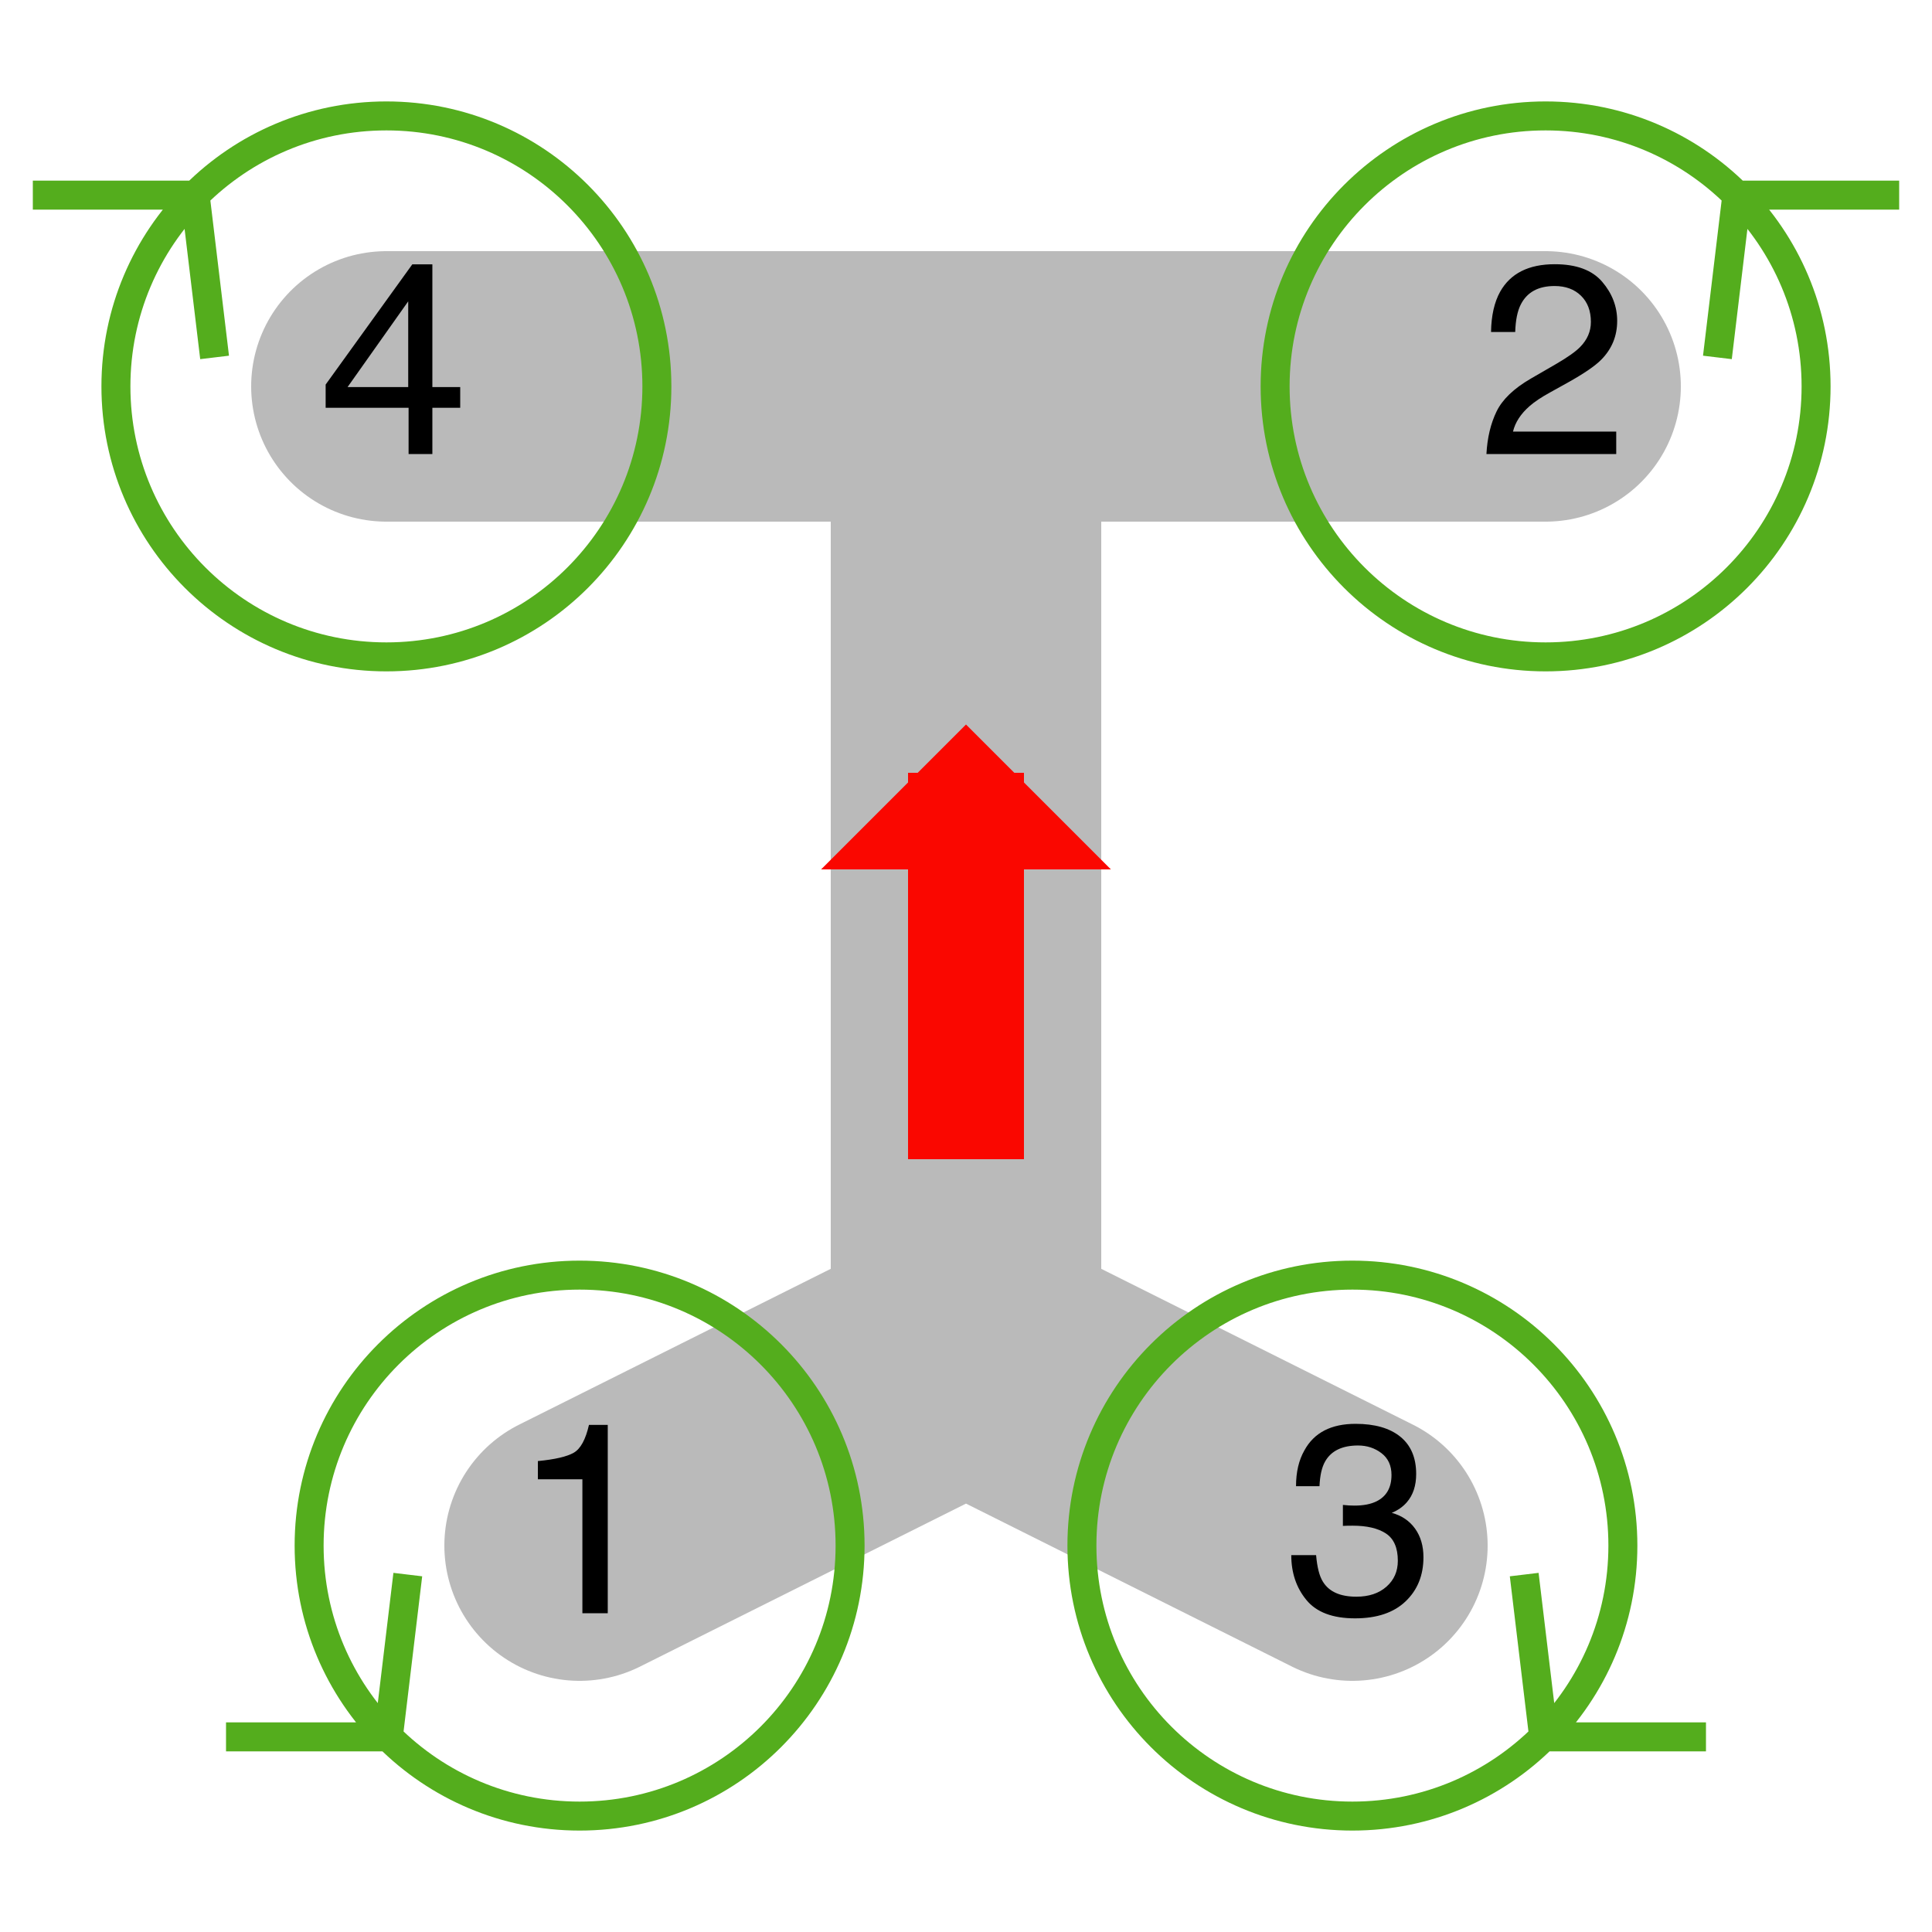
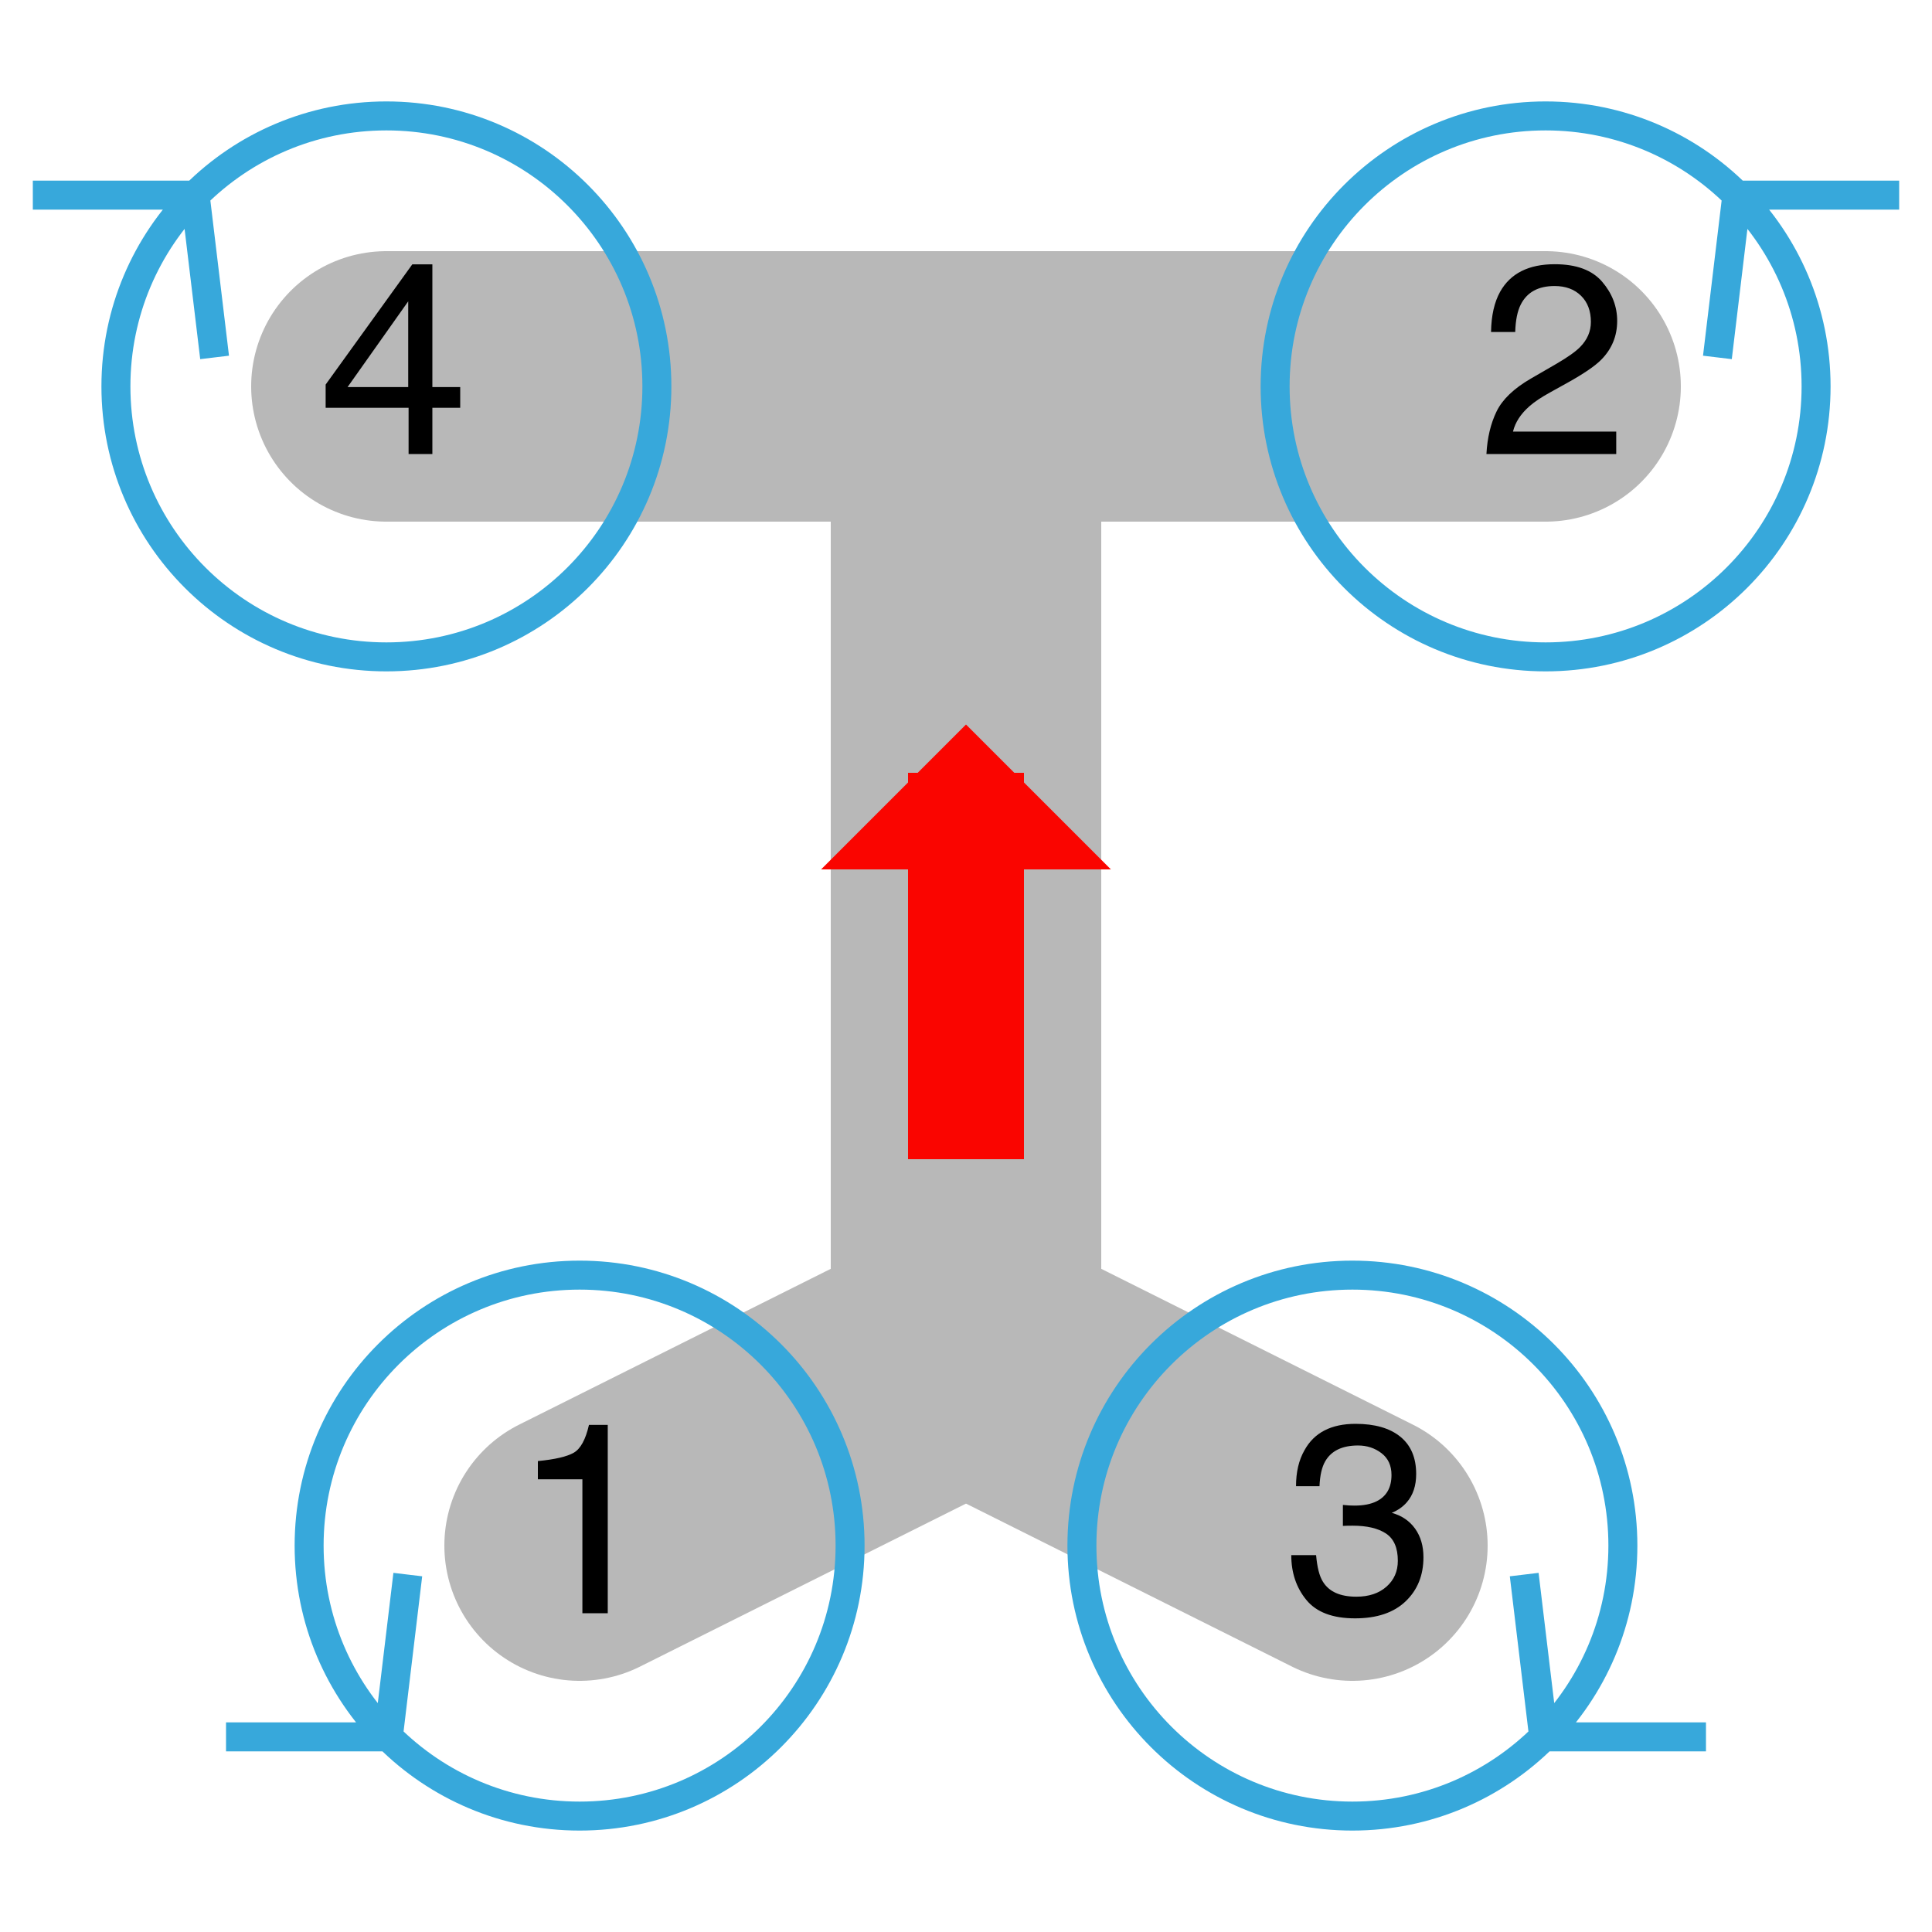
- <svg xmlns="http://www.w3.org/2000/svg" xmlns:xlink="http://www.w3.org/1999/xlink" width="200pt" height="200pt" viewBox="0 0 200 200" version="1.1">
-   <defs>
-     <g>
+ <svg xmlns="http://www.w3.org/2000/svg" xmlns:xlink="http://www.w3.org/1999/xlink" width="200pt" height="200pt" viewBox="0 0 200 200" version="1.1" id="svg52">
+   <defs id="defs19">
+     <g id="g17">
      <symbol overflow="visible" id="glyph0-0">
-         <path style="stroke:none;" d="" />
+         <path style="stroke:none;" d="" id="path2" />
      </symbol>
      <symbol overflow="visible" id="glyph0-1">
-         <path style="stroke:none;" d="M 2.68 -13.863 L 2.68 -15.75 C 4.457 -15.922 5.695 -16.211 6.398 -16.617 C 7.102 -17.023 7.625 -17.984 7.969 -19.496 L 9.914 -19.496 L 9.914 0 L 7.289 0 L 7.289 -13.863 Z M 2.68 -13.863 " />
+         <path style="stroke:none;" d="M 2.68 -13.863 L 2.68 -15.75 C 4.457 -15.922 5.695 -16.211 6.398 -16.617 C 7.102 -17.023 7.625 -17.984 7.969 -19.496 L 9.914 -19.496 L 9.914 0 L 7.289 0 L 7.289 -13.863 Z M 2.68 -13.863 " id="path5" />
      </symbol>
      <symbol overflow="visible" id="glyph0-2">
-         <path style="stroke:none;" d="M 1.922 -4.402 C 2.527 -5.652 3.711 -6.785 5.469 -7.805 L 8.094 -9.324 C 9.27 -10.008 10.094 -10.59 10.57 -11.074 C 11.316 -11.832 11.688 -12.695 11.688 -13.672 C 11.688 -14.812 11.348 -15.715 10.664 -16.387 C 9.98 -17.055 9.07 -17.391 7.93 -17.391 C 6.242 -17.391 5.078 -16.754 4.43 -15.477 C 4.082 -14.793 3.891 -13.844 3.855 -12.633 L 1.352 -12.633 C 1.379 -14.336 1.695 -15.727 2.297 -16.805 C 3.363 -18.699 5.246 -19.648 7.945 -19.648 C 10.188 -19.648 11.824 -19.039 12.859 -17.828 C 13.895 -16.617 14.41 -15.266 14.41 -13.781 C 14.41 -12.215 13.859 -10.875 12.758 -9.762 C 12.117 -9.113 10.973 -8.332 9.324 -7.41 L 7.453 -6.371 C 6.559 -5.879 5.855 -5.41 5.344 -4.961 C 4.434 -4.168 3.859 -3.289 3.625 -2.324 L 14.312 -2.324 L 14.312 0 L 0.875 0 C 0.965 -1.688 1.316 -3.152 1.922 -4.402 Z M 1.922 -4.402 " />
+         <path style="stroke:none;" d="M 1.922 -4.402 C 2.527 -5.652 3.711 -6.785 5.469 -7.805 L 8.094 -9.324 C 9.27 -10.008 10.094 -10.59 10.57 -11.074 C 11.316 -11.832 11.688 -12.695 11.688 -13.672 C 11.688 -14.812 11.348 -15.715 10.664 -16.387 C 9.98 -17.055 9.07 -17.391 7.93 -17.391 C 6.242 -17.391 5.078 -16.754 4.43 -15.477 C 4.082 -14.793 3.891 -13.844 3.855 -12.633 L 1.352 -12.633 C 1.379 -14.336 1.695 -15.727 2.297 -16.805 C 3.363 -18.699 5.246 -19.648 7.945 -19.648 C 10.188 -19.648 11.824 -19.039 12.859 -17.828 C 13.895 -16.617 14.41 -15.266 14.41 -13.781 C 14.41 -12.215 13.859 -10.875 12.758 -9.762 C 12.117 -9.113 10.973 -8.332 9.324 -7.41 L 7.453 -6.371 C 6.559 -5.879 5.855 -5.41 5.344 -4.961 C 4.434 -4.168 3.859 -3.289 3.625 -2.324 L 14.312 -2.324 L 14.312 0 L 0.875 0 C 0.965 -1.688 1.316 -3.152 1.922 -4.402 Z M 1.922 -4.402 " id="path8" />
      </symbol>
      <symbol overflow="visible" id="glyph0-3">
-         <path style="stroke:none;" d="M 2.234 -1.375 C 1.191 -2.645 0.672 -4.191 0.672 -6.016 L 3.242 -6.016 C 3.352 -4.75 3.586 -3.828 3.953 -3.254 C 4.59 -2.223 5.742 -1.711 7.41 -1.711 C 8.703 -1.711 9.742 -2.055 10.527 -2.75 C 11.312 -3.441 11.703 -4.336 11.703 -5.43 C 11.703 -6.777 11.289 -7.719 10.465 -8.258 C 9.641 -8.797 8.496 -9.062 7.027 -9.062 C 6.863 -9.062 6.695 -9.062 6.527 -9.059 C 6.359 -9.055 6.188 -9.047 6.016 -9.039 L 6.016 -11.211 C 6.27 -11.184 6.484 -11.164 6.656 -11.156 C 6.832 -11.148 7.02 -11.141 7.219 -11.141 C 8.141 -11.141 8.895 -11.289 9.488 -11.578 C 10.527 -12.09 11.047 -13 11.047 -14.312 C 11.047 -15.289 10.699 -16.043 10.008 -16.57 C 9.316 -17.098 8.508 -17.363 7.586 -17.363 C 5.945 -17.363 4.812 -16.816 4.184 -15.723 C 3.836 -15.121 3.641 -14.266 3.594 -13.152 L 1.164 -13.152 C 1.164 -14.609 1.453 -15.852 2.039 -16.871 C 3.039 -18.695 4.805 -19.605 7.328 -19.605 C 9.324 -19.605 10.867 -19.16 11.961 -18.273 C 13.055 -17.383 13.602 -16.098 13.602 -14.41 C 13.602 -13.207 13.281 -12.23 12.633 -11.484 C 12.23 -11.02 11.711 -10.656 11.074 -10.391 C 12.105 -10.109 12.91 -9.562 13.488 -8.758 C 14.066 -7.949 14.355 -6.965 14.355 -5.797 C 14.355 -3.93 13.742 -2.406 12.508 -1.23 C 11.277 -0.055 9.535 0.531 7.273 0.531 C 4.957 0.531 3.277 -0.102 2.234 -1.375 Z M 2.234 -1.375 " />
+         <path style="stroke:none;" d="M 2.234 -1.375 C 1.191 -2.645 0.672 -4.191 0.672 -6.016 L 3.242 -6.016 C 3.352 -4.75 3.586 -3.828 3.953 -3.254 C 4.59 -2.223 5.742 -1.711 7.41 -1.711 C 8.703 -1.711 9.742 -2.055 10.527 -2.75 C 11.312 -3.441 11.703 -4.336 11.703 -5.43 C 11.703 -6.777 11.289 -7.719 10.465 -8.258 C 9.641 -8.797 8.496 -9.062 7.027 -9.062 C 6.863 -9.062 6.695 -9.062 6.527 -9.059 C 6.359 -9.055 6.188 -9.047 6.016 -9.039 L 6.016 -11.211 C 6.27 -11.184 6.484 -11.164 6.656 -11.156 C 6.832 -11.148 7.02 -11.141 7.219 -11.141 C 8.141 -11.141 8.895 -11.289 9.488 -11.578 C 10.527 -12.09 11.047 -13 11.047 -14.312 C 11.047 -15.289 10.699 -16.043 10.008 -16.57 C 9.316 -17.098 8.508 -17.363 7.586 -17.363 C 5.945 -17.363 4.812 -16.816 4.184 -15.723 C 3.836 -15.121 3.641 -14.266 3.594 -13.152 L 1.164 -13.152 C 1.164 -14.609 1.453 -15.852 2.039 -16.871 C 3.039 -18.695 4.805 -19.605 7.328 -19.605 C 9.324 -19.605 10.867 -19.16 11.961 -18.273 C 13.055 -17.383 13.602 -16.098 13.602 -14.41 C 13.602 -13.207 13.281 -12.23 12.633 -11.484 C 12.23 -11.02 11.711 -10.656 11.074 -10.391 C 12.105 -10.109 12.91 -9.562 13.488 -8.758 C 14.066 -7.949 14.355 -6.965 14.355 -5.797 C 14.355 -3.93 13.742 -2.406 12.508 -1.23 C 11.277 -0.055 9.535 0.531 7.273 0.531 C 4.957 0.531 3.277 -0.102 2.234 -1.375 Z M 2.234 -1.375 " id="path11" />
      </symbol>
      <symbol overflow="visible" id="glyph0-4">
-         <path style="stroke:none;" d="M 9.258 -6.93 L 9.258 -15.805 L 2.98 -6.93 Z M 9.297 0 L 9.297 -4.785 L 0.711 -4.785 L 0.711 -7.191 L 9.68 -19.633 L 11.758 -19.633 L 11.758 -6.93 L 14.641 -6.93 L 14.641 -4.785 L 11.758 -4.785 L 11.758 0 Z M 9.297 0 " />
+         <path style="stroke:none;" d="M 9.258 -6.93 L 9.258 -15.805 L 2.98 -6.93 Z M 9.297 0 L 9.297 -4.785 L 0.711 -4.785 L 0.711 -7.191 L 9.68 -19.633 L 11.758 -19.633 L 11.758 -6.93 L 14.641 -6.93 L 14.641 -4.785 L 11.758 -4.785 L 11.758 0 Z M 9.297 0 " id="path14" />
      </symbol>
    </g>
  </defs>
-   <g id="surface46">
-     <path style="fill:none;stroke-width:28;stroke-linecap:round;stroke-linejoin:round;stroke:rgb(72.941%,72.941%,72.941%);stroke-opacity:1;stroke-miterlimit:10;" d="M 40 40 L 160 40 M 100 40 L 100 140 M 100 140 L 140 160 M 100 140 L 60 160 " />
-     <path style="fill:none;stroke-width:3;stroke-linecap:butt;stroke-linejoin:miter;stroke:rgb(32.941%,67.843%,11.373%);stroke-opacity:1;stroke-miterlimit:10;" d="M 88 160 C 88 175.465 75.465 188 60 188 C 44.535 188 32 175.465 32 160 C 32 144.535 44.535 132 60 132 C 75.465 132 88 144.535 88 160 M 40.199 179.801 L 42.215 163 M 40.199 179.801 L 23.398 179.801 " />
-     <g style="fill:rgb(0%,0%,0%);fill-opacity:1;">
-       <use xlink:href="#glyph0-1" x="53" y="167" />
+   <g id="g919">
+     <path style="fill:none;stroke:#b8b8b8;stroke-width:28;stroke-linecap:round;stroke-linejoin:round;stroke-miterlimit:10;stroke-opacity:1" d="m 40,40 h 120 m -60,0 v 100 m 0,0 40,20 m -40,-20 -40,20" id="path21" />
+     <path style="fill:none;stroke:#37a8db;stroke-width:3;stroke-linecap:butt;stroke-linejoin:miter;stroke-miterlimit:10;stroke-opacity:1" d="m 88,160 c 0,15.465 -12.535,28 -28,28 -15.465,0 -28,-12.535 -28,-28 0,-15.465 12.535,-28 28,-28 15.465,0 28,12.535 28,28 M 40.199,179.801 42.215,163 m -2.016,16.801 H 23.398" id="path23" />
+     <g style="fill:#000000;fill-opacity:1" id="g27">
+       <use xlink:href="#glyph0-1" x="53" y="167" id="use25" width="100%" height="100%" />
    </g>
-     <path style="fill:none;stroke-width:3;stroke-linecap:butt;stroke-linejoin:miter;stroke:rgb(32.941%,67.843%,11.373%);stroke-opacity:1;stroke-miterlimit:10;" d="M 188 40 C 188 55.465 175.465 68 160 68 C 144.535 68 132 55.465 132 40 C 132 24.535 144.535 12 160 12 C 175.465 12 188 24.535 188 40 M 179.801 20.199 L 177.785 37 M 179.801 20.199 L 196.602 20.199 " />
-     <g style="fill:rgb(0%,0%,0%);fill-opacity:1;">
-       <use xlink:href="#glyph0-2" x="153" y="47" />
+     <path style="fill:none;stroke:#37a8db;stroke-width:3;stroke-linecap:butt;stroke-linejoin:miter;stroke-miterlimit:10;stroke-opacity:1" d="m 188,40 c 0,15.465 -12.535,28 -28,28 -15.465,0 -28,-12.535 -28,-28 0,-15.465 12.535,-28 28,-28 15.465,0 28,12.535 28,28 M 179.801,20.199 177.785,37 m 2.016,-16.801 h 16.801" id="path29" />
+     <g style="fill:#000000;fill-opacity:1" id="g33">
+       <use xlink:href="#glyph0-2" x="153" y="47" id="use31" width="100%" height="100%" />
    </g>
-     <path style="fill:none;stroke-width:3;stroke-linecap:butt;stroke-linejoin:miter;stroke:rgb(32.941%,67.843%,11.373%);stroke-opacity:1;stroke-miterlimit:10;" d="M 168 160 C 168 175.465 155.465 188 140 188 C 124.535 188 112 175.465 112 160 C 112 144.535 124.535 132 140 132 C 155.465 132 168 144.535 168 160 M 159.801 179.801 L 157.785 163 M 159.801 179.801 L 176.602 179.801 " />
-     <g style="fill:rgb(0%,0%,0%);fill-opacity:1;">
-       <use xlink:href="#glyph0-3" x="133" y="167" />
+     <path style="fill:none;stroke:#37a8db;stroke-width:3;stroke-linecap:butt;stroke-linejoin:miter;stroke-miterlimit:10;stroke-opacity:1" d="m 168,160 c 0,15.465 -12.535,28 -28,28 -15.465,0 -28,-12.535 -28,-28 0,-15.465 12.535,-28 28,-28 15.465,0 28,12.535 28,28 M 159.801,179.801 157.785,163 m 2.016,16.801 h 16.801" id="path35" />
+     <g style="fill:#000000;fill-opacity:1" id="g39">
+       <use xlink:href="#glyph0-3" x="133" y="167" id="use37" width="100%" height="100%" />
    </g>
-     <path style="fill:none;stroke-width:3;stroke-linecap:butt;stroke-linejoin:miter;stroke:rgb(32.941%,67.843%,11.373%);stroke-opacity:1;stroke-miterlimit:10;" d="M 68 40 C 68 55.465 55.465 68 40 68 C 24.535 68 12 55.465 12 40 C 12 24.535 24.535 12 40 12 C 55.465 12 68 24.535 68 40 M 20.199 20.199 L 22.215 37 M 20.199 20.199 L 3.398 20.199 " />
-     <g style="fill:rgb(0%,0%,0%);fill-opacity:1;">
-       <use xlink:href="#glyph0-4" x="33" y="47" />
+     <path style="fill:none;stroke:#37a8db;stroke-width:3;stroke-linecap:butt;stroke-linejoin:miter;stroke-miterlimit:10;stroke-opacity:1" d="M 68,40 C 68,55.465 55.465,68 40,68 24.535,68 12,55.465 12,40 12,24.535 24.535,12 40,12 55.465,12 68,24.535 68,40 M 20.199,20.199 22.215,37 M 20.199,20.199 H 3.398" id="path41" />
+     <g style="fill:#000000;fill-opacity:1" id="g45">
+       <use xlink:href="#glyph0-4" x="33" y="47" id="use43" width="100%" height="100%" />
    </g>
-     <path style="fill:none;stroke-width:12;stroke-linecap:butt;stroke-linejoin:bevel;stroke:rgb(98.039%,2.745%,0%);stroke-opacity:1;stroke-miterlimit:10;" d="M 100 80 L 100 120 " />
-     <path style=" stroke:none;fill-rule:nonzero;fill:rgb(98.039%,2.745%,0%);fill-opacity:1;" d="M 100 75 L 85 90 L 115 90 L 100 75 " />
+     <path style="fill:none;stroke:#fa0500;stroke-width:12;stroke-linecap:butt;stroke-linejoin:bevel;stroke-miterlimit:10;stroke-opacity:1" d="m 100,80 v 40" id="path47" />
+     <path style="fill:#fa0500;fill-opacity:1;fill-rule:nonzero;stroke:none" d="M 100,75 85,90 h 30 L 100,75" id="path49" />
  </g>
</svg>
